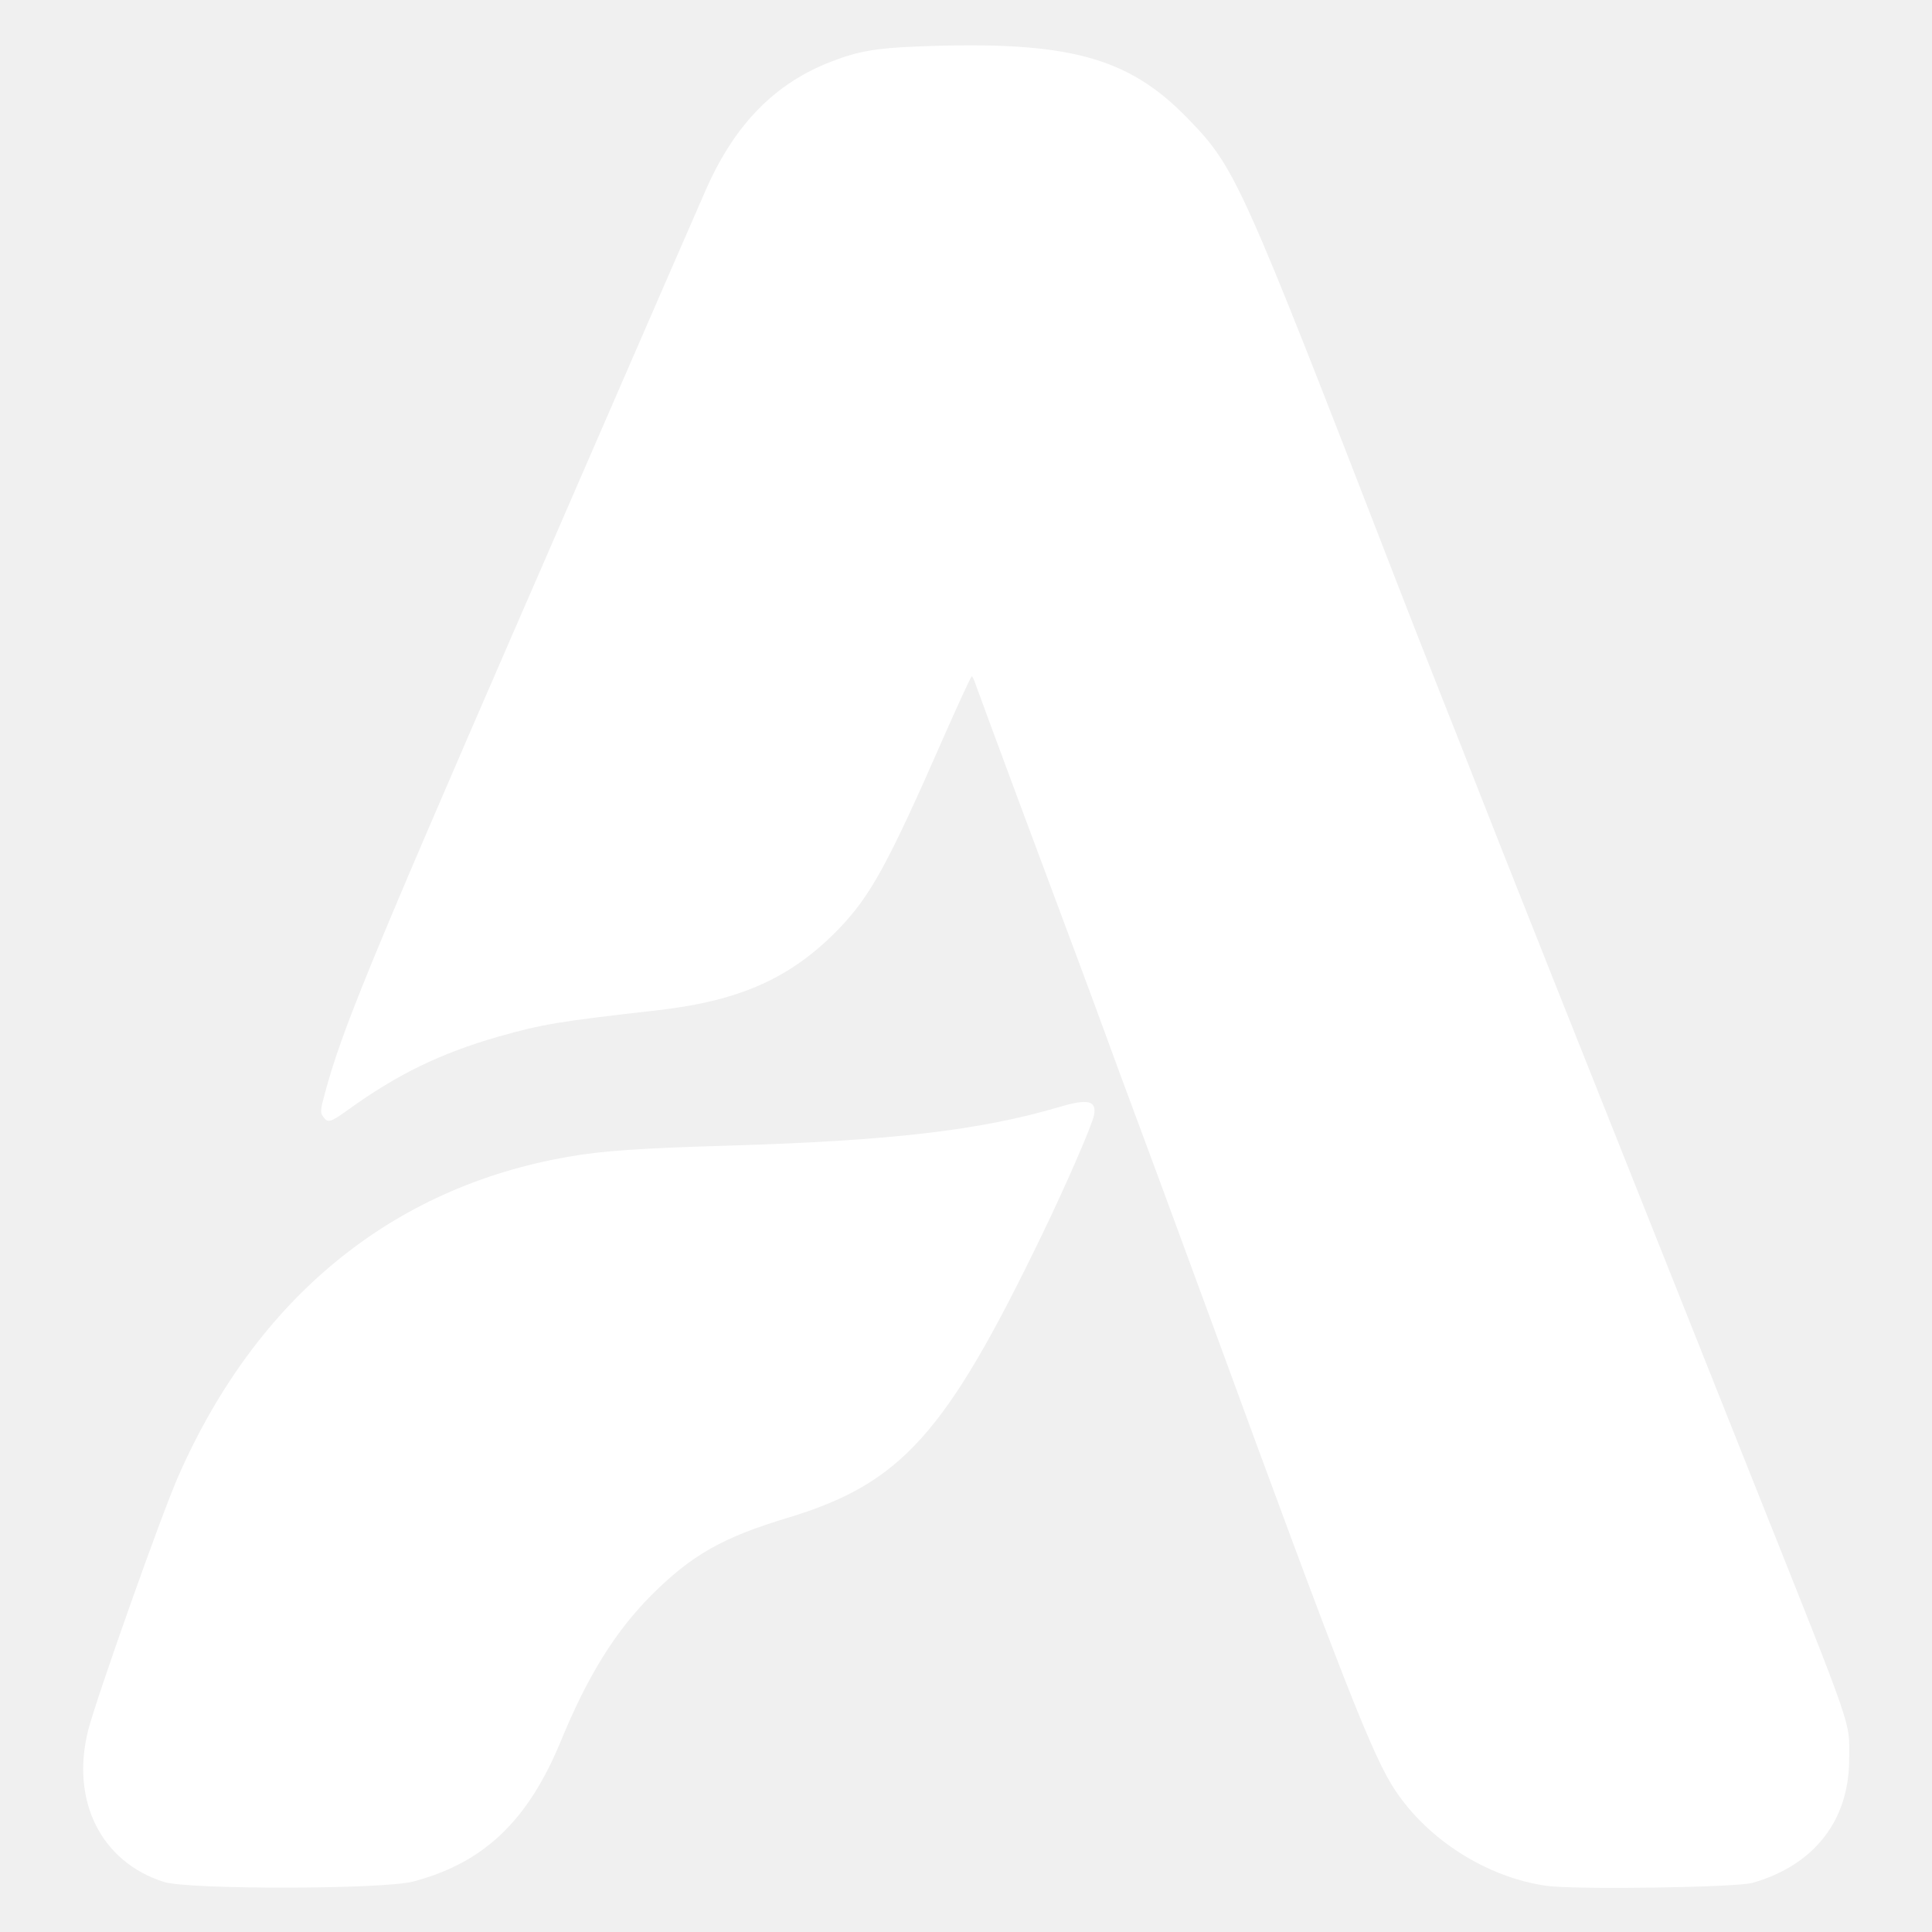
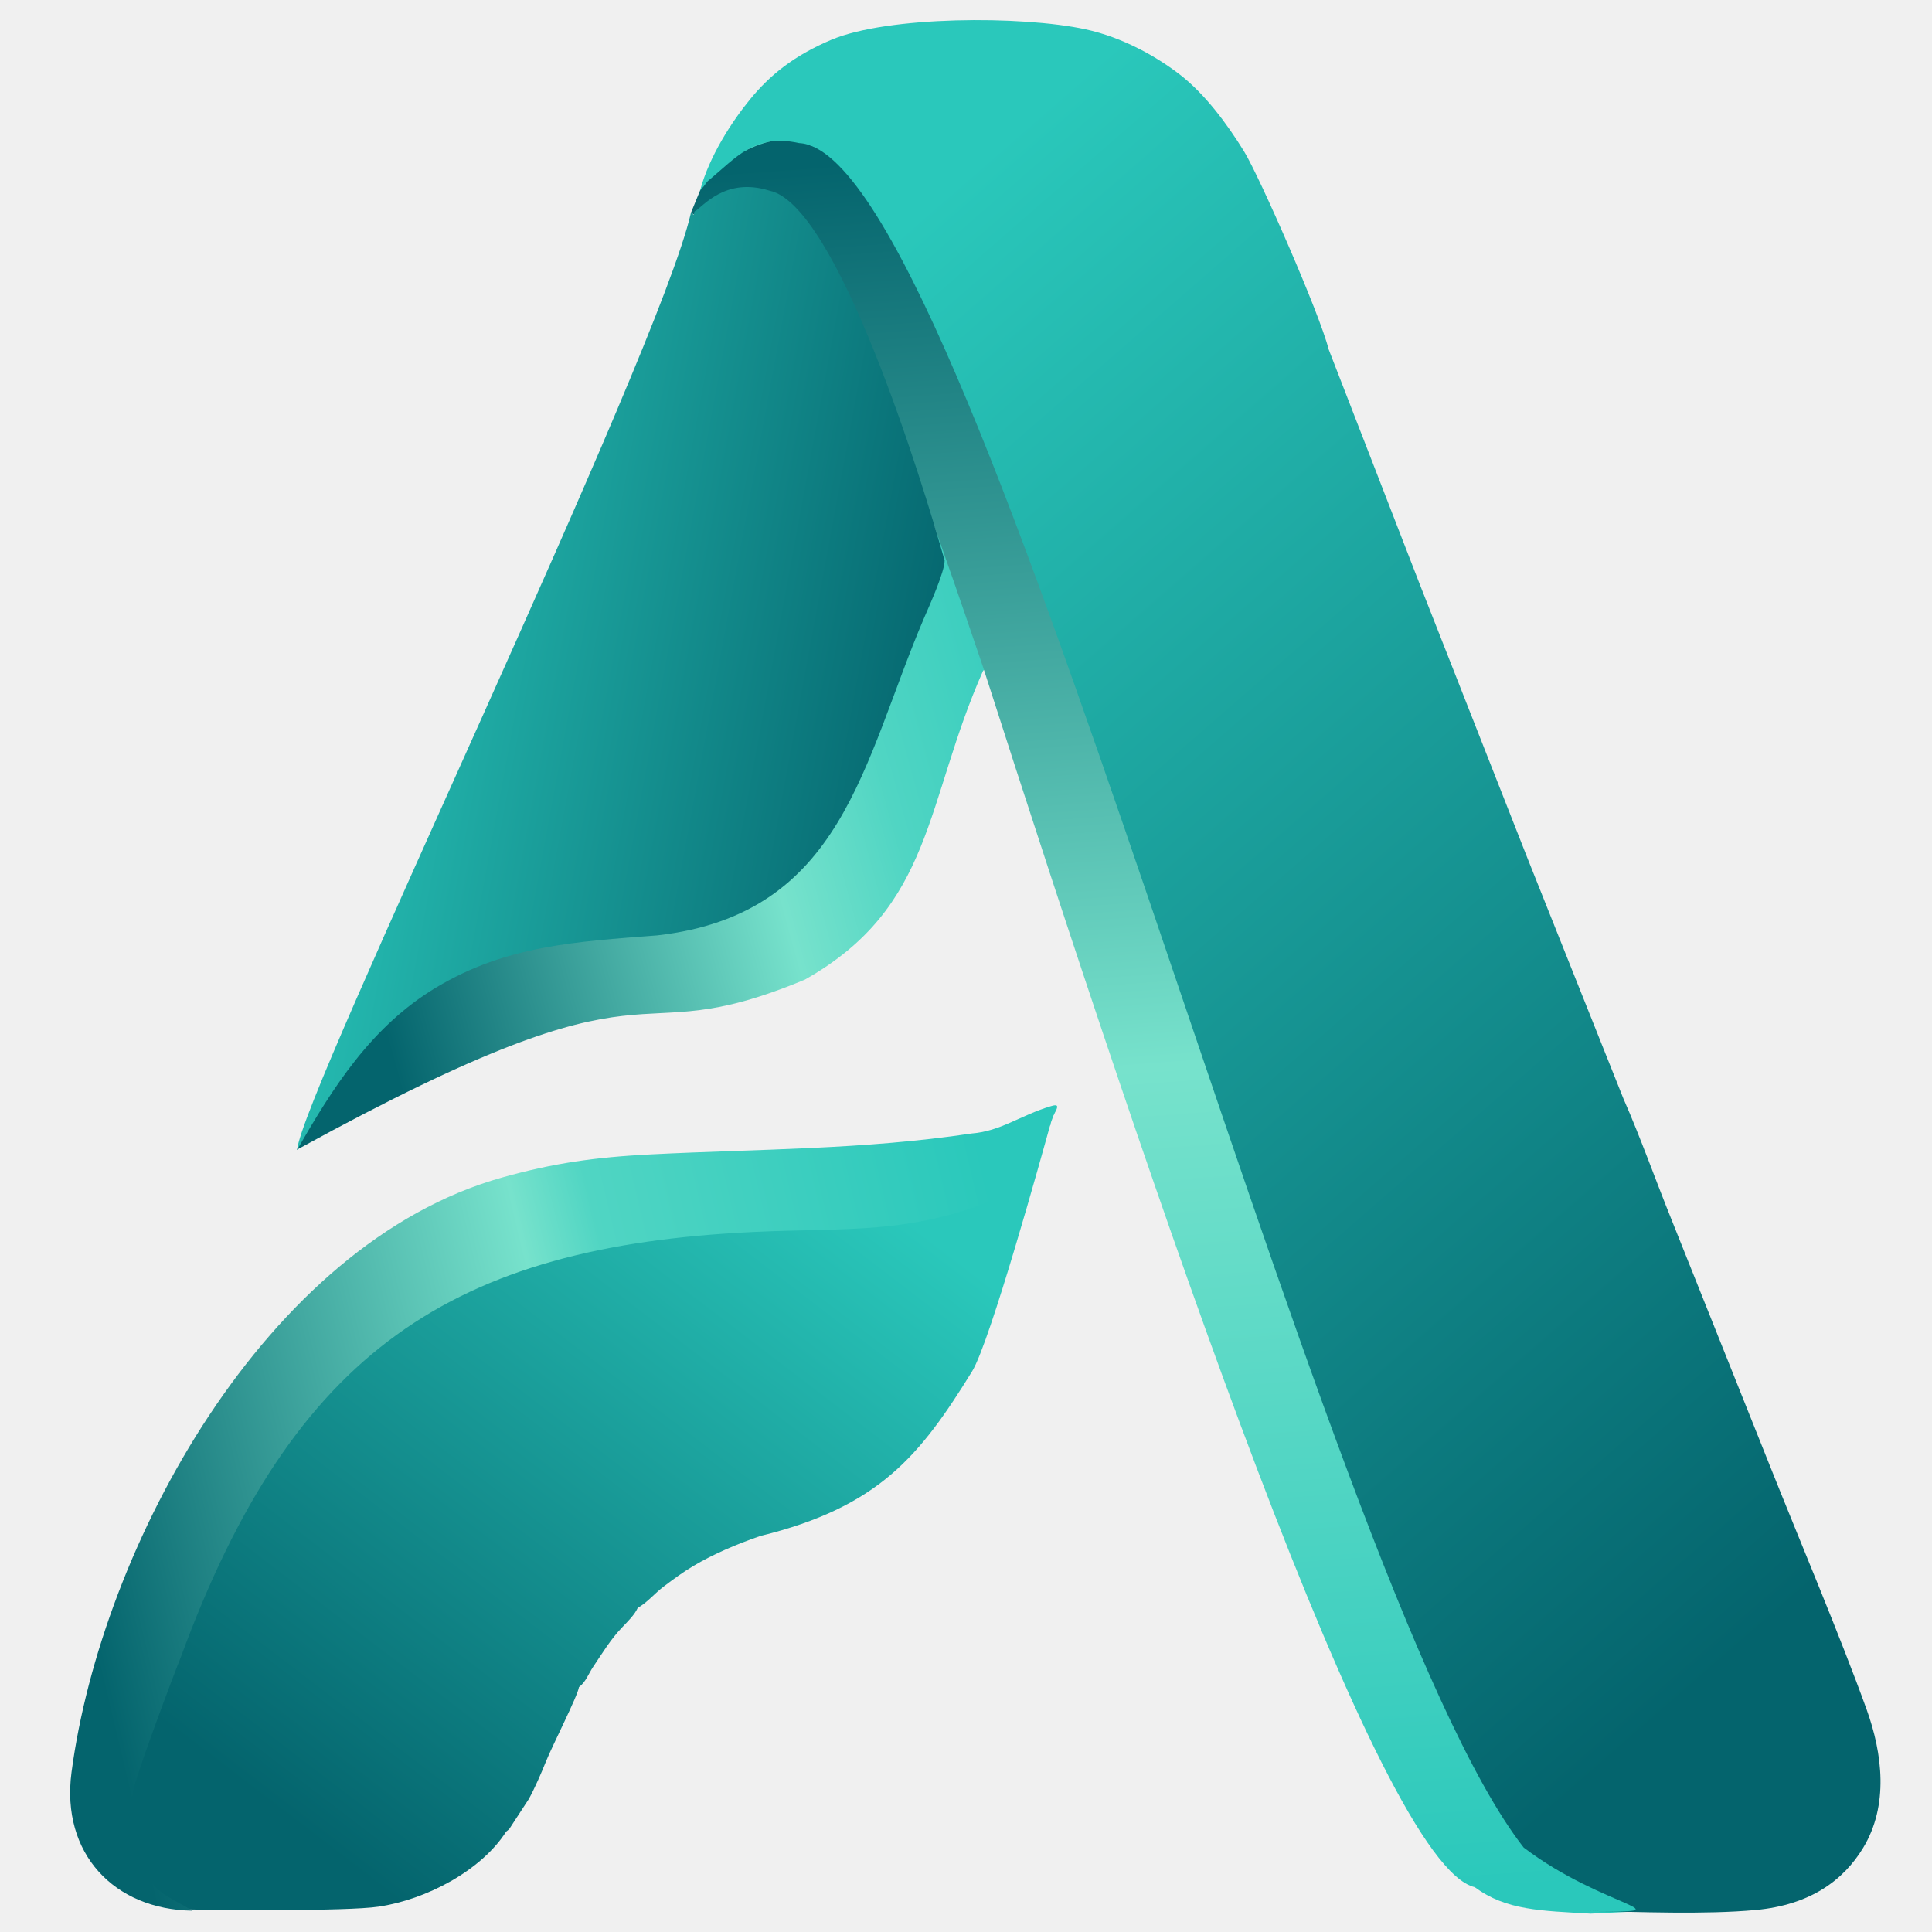
- <svg xmlns="http://www.w3.org/2000/svg" viewBox="0 0 877 877" fill="#FFFFFF">
-   <g transform="translate(17.0, 877.0) scale(0.1, -0.1)">
-     <path d="M3995 8559 c-188 -7 -271 -22 -390 -68 -256 -98 -438 -284 -568 -576 -36 -81 -262 -601 -594 -1365 -101 -234 -220 -506 -263 -605 -677 -1558 -799 -1855 -875 -2137 -21 -77 -22 -89 -8 -107 21 -30 32 -27 114 32 225 162 420 256 680 331 205 58 274 69 731 121 371 43 603 148 817 370 143 149 222 293 472 863 68 155 127 282 130 282 3 0 10 -15 16 -32 6 -18 95 -258 197 -533 271 -726 317 -849 396 -1065 39 -107 86 -235 105 -285 40 -106 219 -591 382 -1035 593 -1619 724 -1954 827 -2108 150 -225 416 -393 683 -432 129 -19 861 -8 938 13 280 80 439 283 439 562 0 181 30 93 -440 1272 -836 2098 -1144 2872 -1269 3193 -20 52 -84 214 -142 360 -58 146 -147 373 -198 505 -716 1849 -736 1893 -954 2118 -272 280 -544 353 -1226 326z" />
-     <path d="M4635 3744 c-356 -105 -761 -152 -1485 -174 -416 -12 -588 -24 -740 -51 -802 -139 -1415 -641 -1771 -1451 -77 -174 -373 -1011 -409 -1153 -80 -320 59 -598 345 -688 112 -35 994 -34 1130 2 320 84 521 274 671 638 122 297 248 499 413 664 182 181 321 260 616 349 517 156 718 380 1155 1285 111 229 226 495 236 542 13 68 -27 77 -161 37z" />
-   </g>
+ <svg xmlns="http://www.w3.org/2000/svg" xmlns:xlink="http://www.w3.org/1999/xlink" viewBox="5400 6700 13800 13800" style="shape-rendering:geometricPrecision;text-rendering:geometricPrecision;image-rendering:optimizeQuality;fill-rule:evenodd;clip-rule:evenodd">
+   <defs>
+     <linearGradient id="g0" gradientUnits="userSpaceOnUse" x1="12824.8" y1="16663.02" x2="6027.5" y2="18279.66">
+       <stop offset="0" stop-color="#2AC8BB" />
+       <stop offset="0.4" stop-color="#50D5C3" />
+       <stop offset="0.478" stop-color="#77E2CC" />
+       <stop offset="1" stop-color="#04646D" />
+     </linearGradient>
+     <linearGradient id="g1" gradientUnits="userSpaceOnUse" x1="10805.47" y1="9231" x2="18427.05" y2="17974.52">
+       <stop offset="0" stop-color="#2AC8BB" />
+       <stop offset="1" stop-color="#04646D" />
+     </linearGradient>
+     <linearGradient id="g2" gradientUnits="userSpaceOnUse" xlink:href="#g1" x1="11438.25" y1="15069.71" x2="7740.25" y2="19909" />
+     <linearGradient id="g3" gradientUnits="userSpaceOnUse" x1="12973.62" y1="10322.74" x2="7532.21" y2="11815.01">
+       <stop offset="0" stop-color="#2AC8BB" />
+       <stop offset="0.306" stop-color="#50D5C3" />
+       <stop offset="0.471" stop-color="#77E2CC" />
+       <stop offset="1" stop-color="#04646D" />
+     </linearGradient>
+     <linearGradient id="g4" gradientUnits="userSpaceOnUse" xlink:href="#g1" x1="7515.6" y1="11046.58" x2="12153.7" y2="11902.96" />
+     <linearGradient id="g5" gradientUnits="userSpaceOnUse" x1="14222.39" y1="20340.04" x2="13297.2" y2="7723.25">
+       <stop offset="0" stop-color="#2AC8BB" />
+       <stop offset="0.478" stop-color="#77E2CC" />
+       <stop offset="1" stop-color="#04646D" />
+     </linearGradient>
+   </defs>
+   <path fill="url(#g3)" d="M7657.1 14554.93c-206.56,554.6 -105.13,277.89 -134.35,353.02 0.96,4.23 -0.98,-3.38 0,0 -1.95,11.63 1.22,3.8 6.66,-0.49 2709.29,-1487.3 2262.54,-644.99 3619.54,-1210.05 923.19,-520.16 855.33,-1265.36 1273.38,-2206.95l365.98 -252.43c50.29,-116.19 196.97,-387.96 195.35,-488.6 -136.93,-822.43 -1140.03,-3369.46 -1548.51,-3498.5 -401.34,-126.76 -649.93,227.86 -728.22,273.12 -3.88,2.26 -2.63,58.38 -21.84,8.78 -1.25,-3.22 -7.2,2.69 -10.98,3.11 -23.41,104.17 -176.24,398 -230.87,530.31 -8.56,20.72 -17.16,41.35 -25.8,61.92 94.94,-88.58 265.86,-232.71 506.66,-156.64 321.49,101.55 1079.18,1999.57 1186.96,2646.84 1.27,79.21 -269.45,373.72 -212.29,478.14l-212.66 708.61 -44.73 111.67c-35.87,141.69 -338.09,752.72 -470.51,899.86 -74.82,83.13 -113.4,166.25 -214.87,216.15 -41.63,40.65 -17.26,26.38 -69.3,63.79l-247.48 139.58c-114.43,48.23 -289.63,90.51 -419.12,91.04l-177.73 20.22c-242.45,18.74 -1203.29,10.02 -1365.07,216.6 -64.66,13.24 -209.11,187.16 -272,225.09 -196.73,23.27 -240.56,205.77 -331.93,314.36 -144.97,172.29 -54.5,0.48 -126.65,132.46 -66.33,121.33 -37.54,17.51 -110.6,149.93l-169.69 192.58c-2.16,-3.64 -4.23,-8.99 -5.01,-11.68 -0.77,-2.67 -3.57,-8.51 -4.32,-11.84 -5.59,-24.67 -13.18,58.67 0,0z" />
+   <path fill="url(#g5)" d="M12422.33 11466.4c1224.11,3814.6 2826.73,8558.5 3511.65,8713.44 224.07,166.54 474.72,168.45 828.2,189.15l422.28 -20.51c-324.71,-117.99 -303,-136.03 -625.94,-388.36 -168.29,-131.48 5.13,-128.38 -121.09,-280.32 -22.3,-26.84 -9.94,-9.16 -31.25,-33.21 -160.77,-181.44 -327.12,-522.54 -408.22,-737.97 -100.08,-265.8 -696.13,-1078.03 -767.24,-1199.62 -61.58,-163.08 -263.62,-1118.82 -336.02,-1183.76 0.14,-72.3 -27.84,-92.12 -38.52,-164.58 -100.03,-138.93 -136.27,-418.33 -228.25,-574.3 -8.33,-37.16 -132.61,-877.98 -200.21,-951.69 1.39,-156.86 -266.38,-640.88 -277.15,-822.86 -69.05,-66.55 -191.15,-1207.95 -274.46,-1401.96 -15.64,-86.92 -105.4,-323.74 -142.12,-417.34 -30.76,-78.38 -131.88,-332.91 -138.36,-410.25 -48.75,-45.75 -757.37,-1133 -805.1,-1285.3 -41.06,-63.98 -275.17,-766.23 -317.46,-893.19 -102.07,-306.36 -408.99,-593.65 -504.22,-875.8 -66.5,-197.03 -171.68,-448.12 -301.16,-620.54l-65.68 -80.47c-94.31,-140.29 -248.08,-251.78 -413.33,-287.78 -228.05,-155.52 -708.99,127.77 -788.41,322.19l-65.13 158.98c2.98,-0.33 27.66,15.04 28.64,17.57 15.12,38.81 14.14,-5.11 17.19,-6.87 61.62,-35.43 219.6,-248.39 535.47,-149.18 408.63,128.35 1226.97,2562.79 1505.89,3384.53z" />
+   <path fill="url(#g1)" d="M16283.21 19896.61c574.42,437.4 1213.69,470.24 448.97,452.38 371.46,7.72 846.89,27.57 1210.14,-6.21 385.06,-35.8 624.51,-209.62 766.22,-444.22 183.45,-303.73 138,-673.06 24.27,-988.81 -186.35,-517.39 -479.53,-1209.74 -692.99,-1745.52l-696.68 -1743.45c-117.95,-291.98 -226.33,-598.79 -348.25,-875.93l-683.56 -1712.64 -774.99 -1971.19 -646.39 -1666.88c-62.1,-249.49 -493.46,-1233.6 -603.99,-1413.24 -120.41,-195.68 -279.48,-409.33 -455.75,-546.21 -166.6,-129.38 -410.56,-268.1 -678.12,-325.72 -454.92,-97.96 -1410.96,-95.62 -1814.73,75.51 -270.33,114.58 -440.47,254.85 -579.11,424.21 -130.4,159.3 -290.9,404.48 -357.98,652.68l26.08 -29.93c11.94,-14.86 16.33,-23.65 28.94,-37.52 212.02,-175.33 334.03,-341.28 653.19,-271.74 1237.5,55.19 3692.61,10279.08 5174.73,12174.43z" />
+   <path fill="url(#g2)" d="M12823.17 14741.5c-67.35,61.06 -59.65,80.68 -59.87,122.77 -240.33,412.49 -122.04,121.16 -28.23,101.66 -156.96,98.13 -44.91,136.39 -305.77,244.98 -633.8,263.83 -1074.43,247.38 -1739.96,278.96 -314.02,14.9 -660.41,-0.44 -960.31,44.58 -189.81,-6.53 -780.43,108.02 -914.1,218.75 -72.93,2.78 -305.35,127.16 -367.58,163.63 -80.9,68.95 -345.98,209.18 -452.36,320.05 -102.62,41.89 -417.22,389.47 -504.94,495.33l-142.17 185.83c-17.29,59.53 -90.01,155.3 -131.16,219.42 -48.61,75.75 -90.24,138.18 -131.39,222.16 -60.65,138.33 -127.93,264.94 -190.13,410.54 -55.24,129.33 -104.83,284.21 -164.99,406.22l-128.55 350.3c-60.21,148.21 -315.9,831.61 -339.28,950.69 -52.75,268.57 -8.3,568.35 206.28,733.84 46.49,35.86 159.48,90.13 213.36,126.56 275.86,6.16 1192.53,14.96 1420.06,-18.43 346.52,-50.84 736.71,-259.89 913.36,-536.28l14.93 -12.06c1.59,-1.51 5.57,-5.03 7.31,-6.82l139.72 -214.37c42.12,-76.53 89.4,-185.5 121.61,-266.13 44.78,-112.07 228.76,-472.37 236.46,-532.95 49.7,-37.01 67.07,-93.98 102.16,-146.12 67.42,-100.13 123.94,-194.59 204.95,-279.41 40.46,-42.36 90.43,-90.88 112.69,-140.57 69.31,-38.31 117.82,-101.79 188.93,-154.96 68.9,-51.52 129.33,-97.19 210.16,-145.23 142.6,-84.75 305.66,-153.86 476.28,-213.07 849.23,-208.15 1141.98,-575.25 1512.7,-1175.56 128.06,-207.36 499.85,-1549.8 561.39,-1772.6l31.59 -88.12 -88.9 80.11c-47.25,25.55 -15.72,28.55 -24.25,26.3z" />
+   <path fill="url(#g4)" d="M7522.13 14913.77c252.75,-441.16 528.79,-881.53 993.43,-1160.26 500.37,-300.14 995.59,-327.29 1578.34,-372.1 1329.32,-150.44 1466.58,-1234.69 1905.17,-2263.84 39.58,-90.93 149.37,-335.33 148.1,-414.09 -157.6,-561.07 -765.9,-2540.63 -1250.73,-2641.61 -315.87,-99.21 -473.85,113.75 -535.47,149.18 -3.05,1.76 -2.07,45.68 -17.19,6.87 -0.98,-2.53 -5.66,2.1 -8.64,2.43 -229.56,1015.4 -2778.7,6287.49 -2813.01,6693.42z" />
+   <path fill="url(#g0)" d="M6772.02 20347.77c-53.88,-36.43 -166.87,-90.7 -213.36,-126.56 -214.58,-165.49 -259.03,-465.27 -206.28,-733.84 23.38,-119.08 279.07,-802.48 339.28,-950.69 805.22,-2194.31 1946.55,-2935.23 4087.68,-3036.81 665.53,-31.58 1115.34,21.59 1749.14,-242.24 268.45,-111.75 227.39,-385.76 376.25,-524.42 -14.61,-47.76 111.36,-167.76 0.44,-131.6 -217.72,65.15 -354.22,177.93 -566.01,194.83 -773.72,115.84 -1508.73,109.77 -2287.19,148.91 -398.93,20.05 -698.76,62.51 -1065.37,165.35 -1688.14,473.5 -2862.18,2634.6 -3075.72,4248.34 -77.25,583.69 308,980.32 861.14,988.73z" />
</svg>
